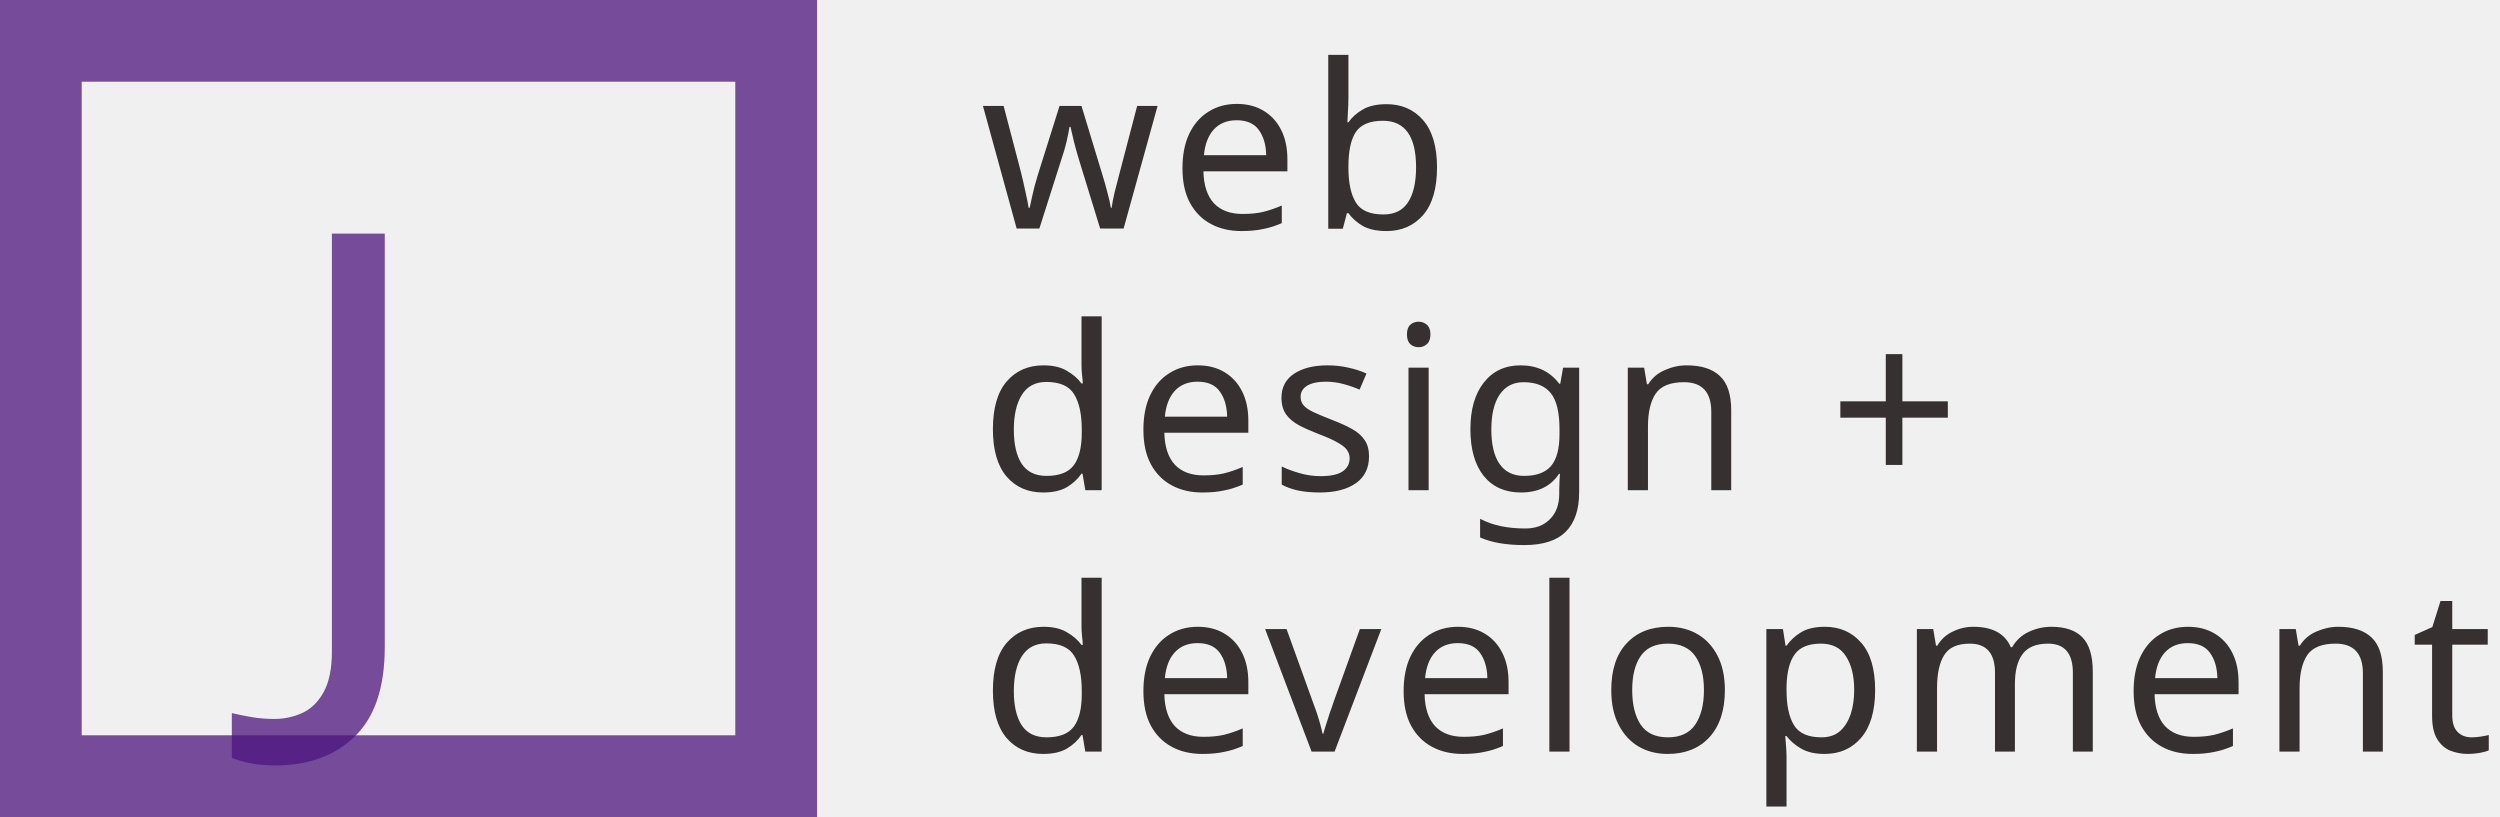
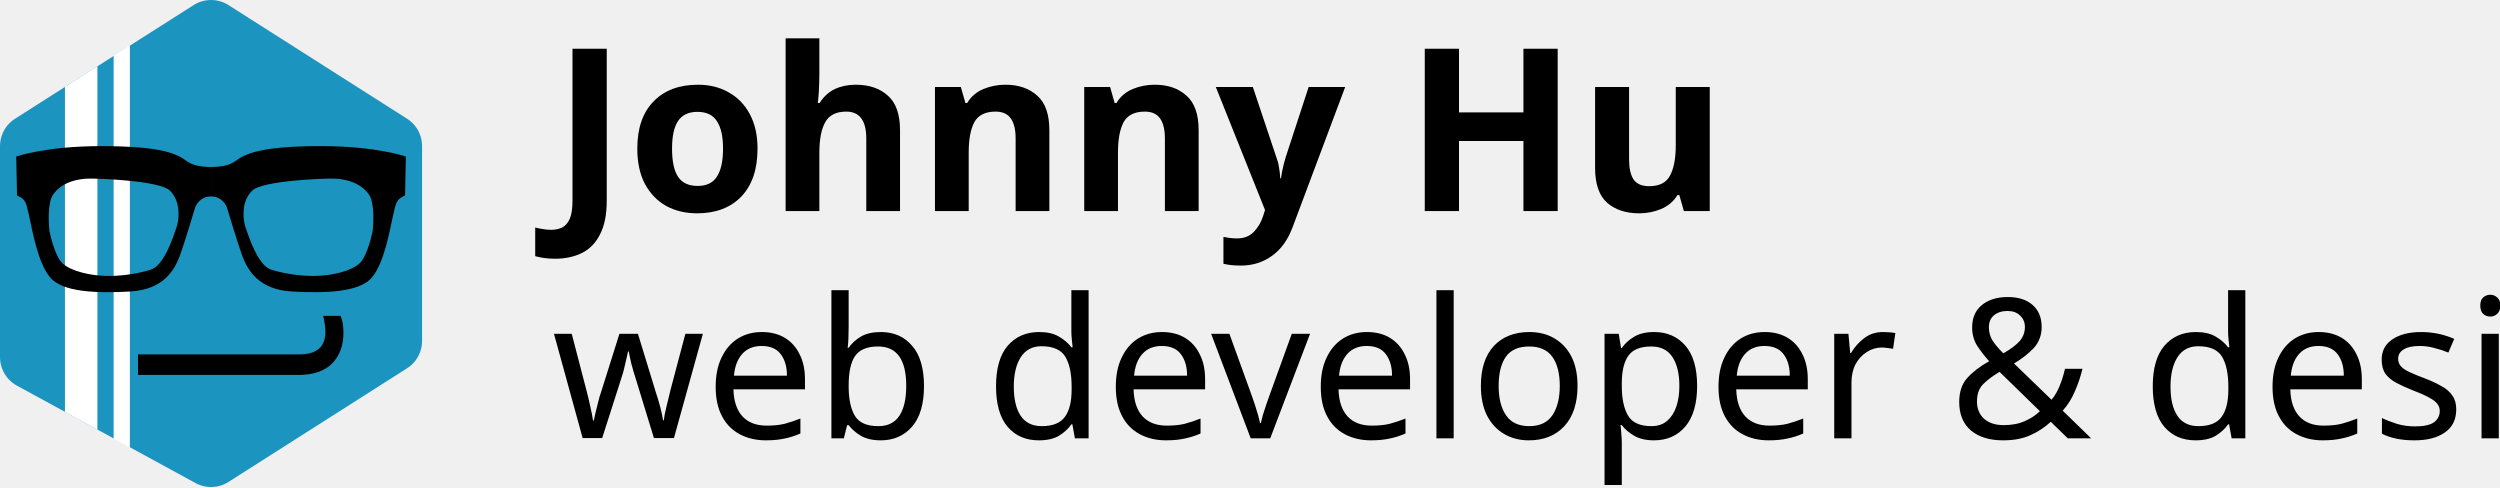
- <svg xmlns="http://www.w3.org/2000/svg" xmlns:xlink="http://www.w3.org/1999/xlink" width="153px" height="50px" viewBox="0 0 153 50" version="1.1">
-   <defs>
-     <rect id="path-1" x="0" y="0" width="50" height="50" />
-     <mask id="mask-2" maskContentUnits="userSpaceOnUse" maskUnits="objectBoundingBox" x="0" y="0" width="50" height="50" fill="white">
-       <use xlink:href="#path-1" />
-     </mask>
-   </defs>
-   <g id="Home-Page" stroke="none" stroke-width="1" fill="none" fill-rule="evenodd">
-     <g id="Tablet-Portrait" transform="translate(-65, -20)">
-       <g id="iamjhu-logo-(mobile)" transform="translate(65, 20)">
-         <text id="web" font-family="Raleway-Regular, Raleway" font-size="14" font-weight="normal" letter-spacing="0.6" fill="#363030">
-           <tspan x="60" y="14">web</tspan>
-           <tspan x="60" y="30">design + </tspan>
-           <tspan x="60" y="46">development</tspan>
-           <tspan x="153.4" y="46"> </tspan>
+ <svg xmlns="http://www.w3.org/2000/svg" width="154px" height="30px" viewBox="0 0 154 30" version="1.1">
+   <defs />
+   <g id="Web---Home-Page" stroke="none" stroke-width="1" fill="none" fill-rule="evenodd">
+     <g id="Mobile-Portrait" transform="translate(-23, -21)">
+       <g id="Header-Logo" transform="translate(20, 20)">
+         <text id="web-developer-&amp;-desi" font-family="AdventPro-Regular, Advent Pro" font-size="12" font-weight="normal" fill="#000000">
+           <tspan x="37" y="28">web developer &amp; designer</tspan>
        </text>
-         <use id="Rectangle-6" stroke-opacity="0.75" stroke="#4D157E" mask="url(#mask-2)" stroke-width="10" xlink:href="#path-1" />
-         <text id="J" font-family="Montserrat-Regular, Montserrat" font-size="36" font-weight="normal" fill-opacity="0.747" fill="#4D157E">
-           <tspan x="17" y="40">J</tspan>
+         <text id="Johnny-Hu" font-family="AdventPro-Bold, Advent Pro" font-size="14" font-weight="bold" fill="#000000">
+           <tspan x="37" y="14">Johnny Hu</tspan>
        </text>
+         <g id="Logo---32x32">
+           <g id="Logo" transform="translate(3, 3)">
+             <polygon id="Polygon-2" stroke="#1B95BF" stroke-width="4" stroke-linecap="round" stroke-linejoin="round" fill="#1B95BF" points="13 0 24 7 24 19 13 26 2 20 2 7" />
+             <text id="J" transform="translate(13.5, 20) scale(-1, 1) rotate(90) translate(-13.5, -20) " font-family="AdventPro-Medium, Advent Pro" font-size="14" font-weight="400" fill="#000000">
+               <tspan x="12.051" y="25">J</tspan>
+             </text>
+             <polygon id="Left-Bar-(Big)" fill="#FFFFFF" points="6 2.075 6 24.466 4 23.375 4 3.353" />
+             <polygon id="Left-Bar-(Small)" fill="#FFFFFF" points="8 0.787 8 25.576 7 25.048 7 1.425" />
+             <g id="Warby-Glasses" transform="translate(1, 7)" fill="#000000">
+               <path d="M12,1.288 C10.622,1.269 10.564,0.878 10.065,0.644 C9.566,0.41 8.693,0.004 5.226,0 C1.775,0.004 0,0.644 0,0.644 L0.048,3.044 C0.048,3.044 0.322,3.146 0.484,3.337 C0.624,3.531 0.646,3.692 0.774,4.215 C1.015,5.31 1.339,7.194 2.081,8.079 C2.821,9.003 4.976,9.074 7.016,8.957 C9.056,8.84 9.725,7.665 10.065,6.791 C10.371,5.964 11.032,3.747 11.032,3.747 C11.032,3.747 11.294,3.083 12,3.103 M2.223,3.062 C2.78,2.164 3.89,2.017 4.443,2.001 C4.997,1.986 8.827,2.12 9.462,2.739 C10.096,3.359 10.059,4.331 9.906,4.908 C9.717,5.446 9.116,7.451 8.218,7.631 C8.218,7.631 7.108,8 5.687,8 C4.58,8 3.363,7.701 2.845,7.216 C2.346,6.755 2.045,5.231 2.045,5.231 C1.879,3.598 2.223,3.062 2.223,3.062 L2.223,3.062 L2.223,3.062 L2.223,3.062 L2.223,3.062 L2.223,3.062 L2.223,3.062 L2.223,3.062 L2.223,3.062 L2.223,3.062 L2.223,3.062 L2.223,3.062 L2.223,3.062 L2.223,3.062 L2.223,3.062" id="Combined-Shape-Copy" />
+               <path d="M24,1.288 C22.622,1.269 22.564,0.878 22.065,0.644 C21.566,0.41 20.693,0.004 17.226,0 C13.775,0.004 12,0.644 12,0.644 L12.048,3.044 C12.048,3.044 12.322,3.146 12.484,3.337 C12.624,3.531 12.646,3.692 12.774,4.215 C13.015,5.31 13.339,7.194 14.081,8.079 C14.821,9.003 16.976,9.074 19.016,8.957 C21.056,8.84 21.725,7.665 22.065,6.791 C22.371,5.964 23.032,3.747 23.032,3.747 C23.032,3.747 23.294,3.083 24,3.103 M14.223,3.062 C14.78,2.164 15.89,2.017 16.443,2.001 C16.997,1.986 20.827,2.12 21.462,2.739 C22.096,3.359 22.059,4.331 21.906,4.908 C21.717,5.446 21.116,7.451 20.218,7.631 C20.218,7.631 19.108,8 17.687,8 C16.58,8 15.363,7.701 14.845,7.216 C14.346,6.755 14.045,5.231 14.045,5.231 C13.879,3.598 14.223,3.062 14.223,3.062 L14.223,3.062 L14.223,3.062 L14.223,3.062 L14.223,3.062 L14.223,3.062 L14.223,3.062 L14.223,3.062 L14.223,3.062 L14.223,3.062 L14.223,3.062 L14.223,3.062 L14.223,3.062 L14.223,3.062 L14.223,3.062" id="Combined-Shape-Copy-2" transform="translate(18, 4.5) scale(-1, 1) translate(-18, -4.5) " />
+             </g>
+           </g>
+         </g>
      </g>
    </g>
  </g>
</svg>
